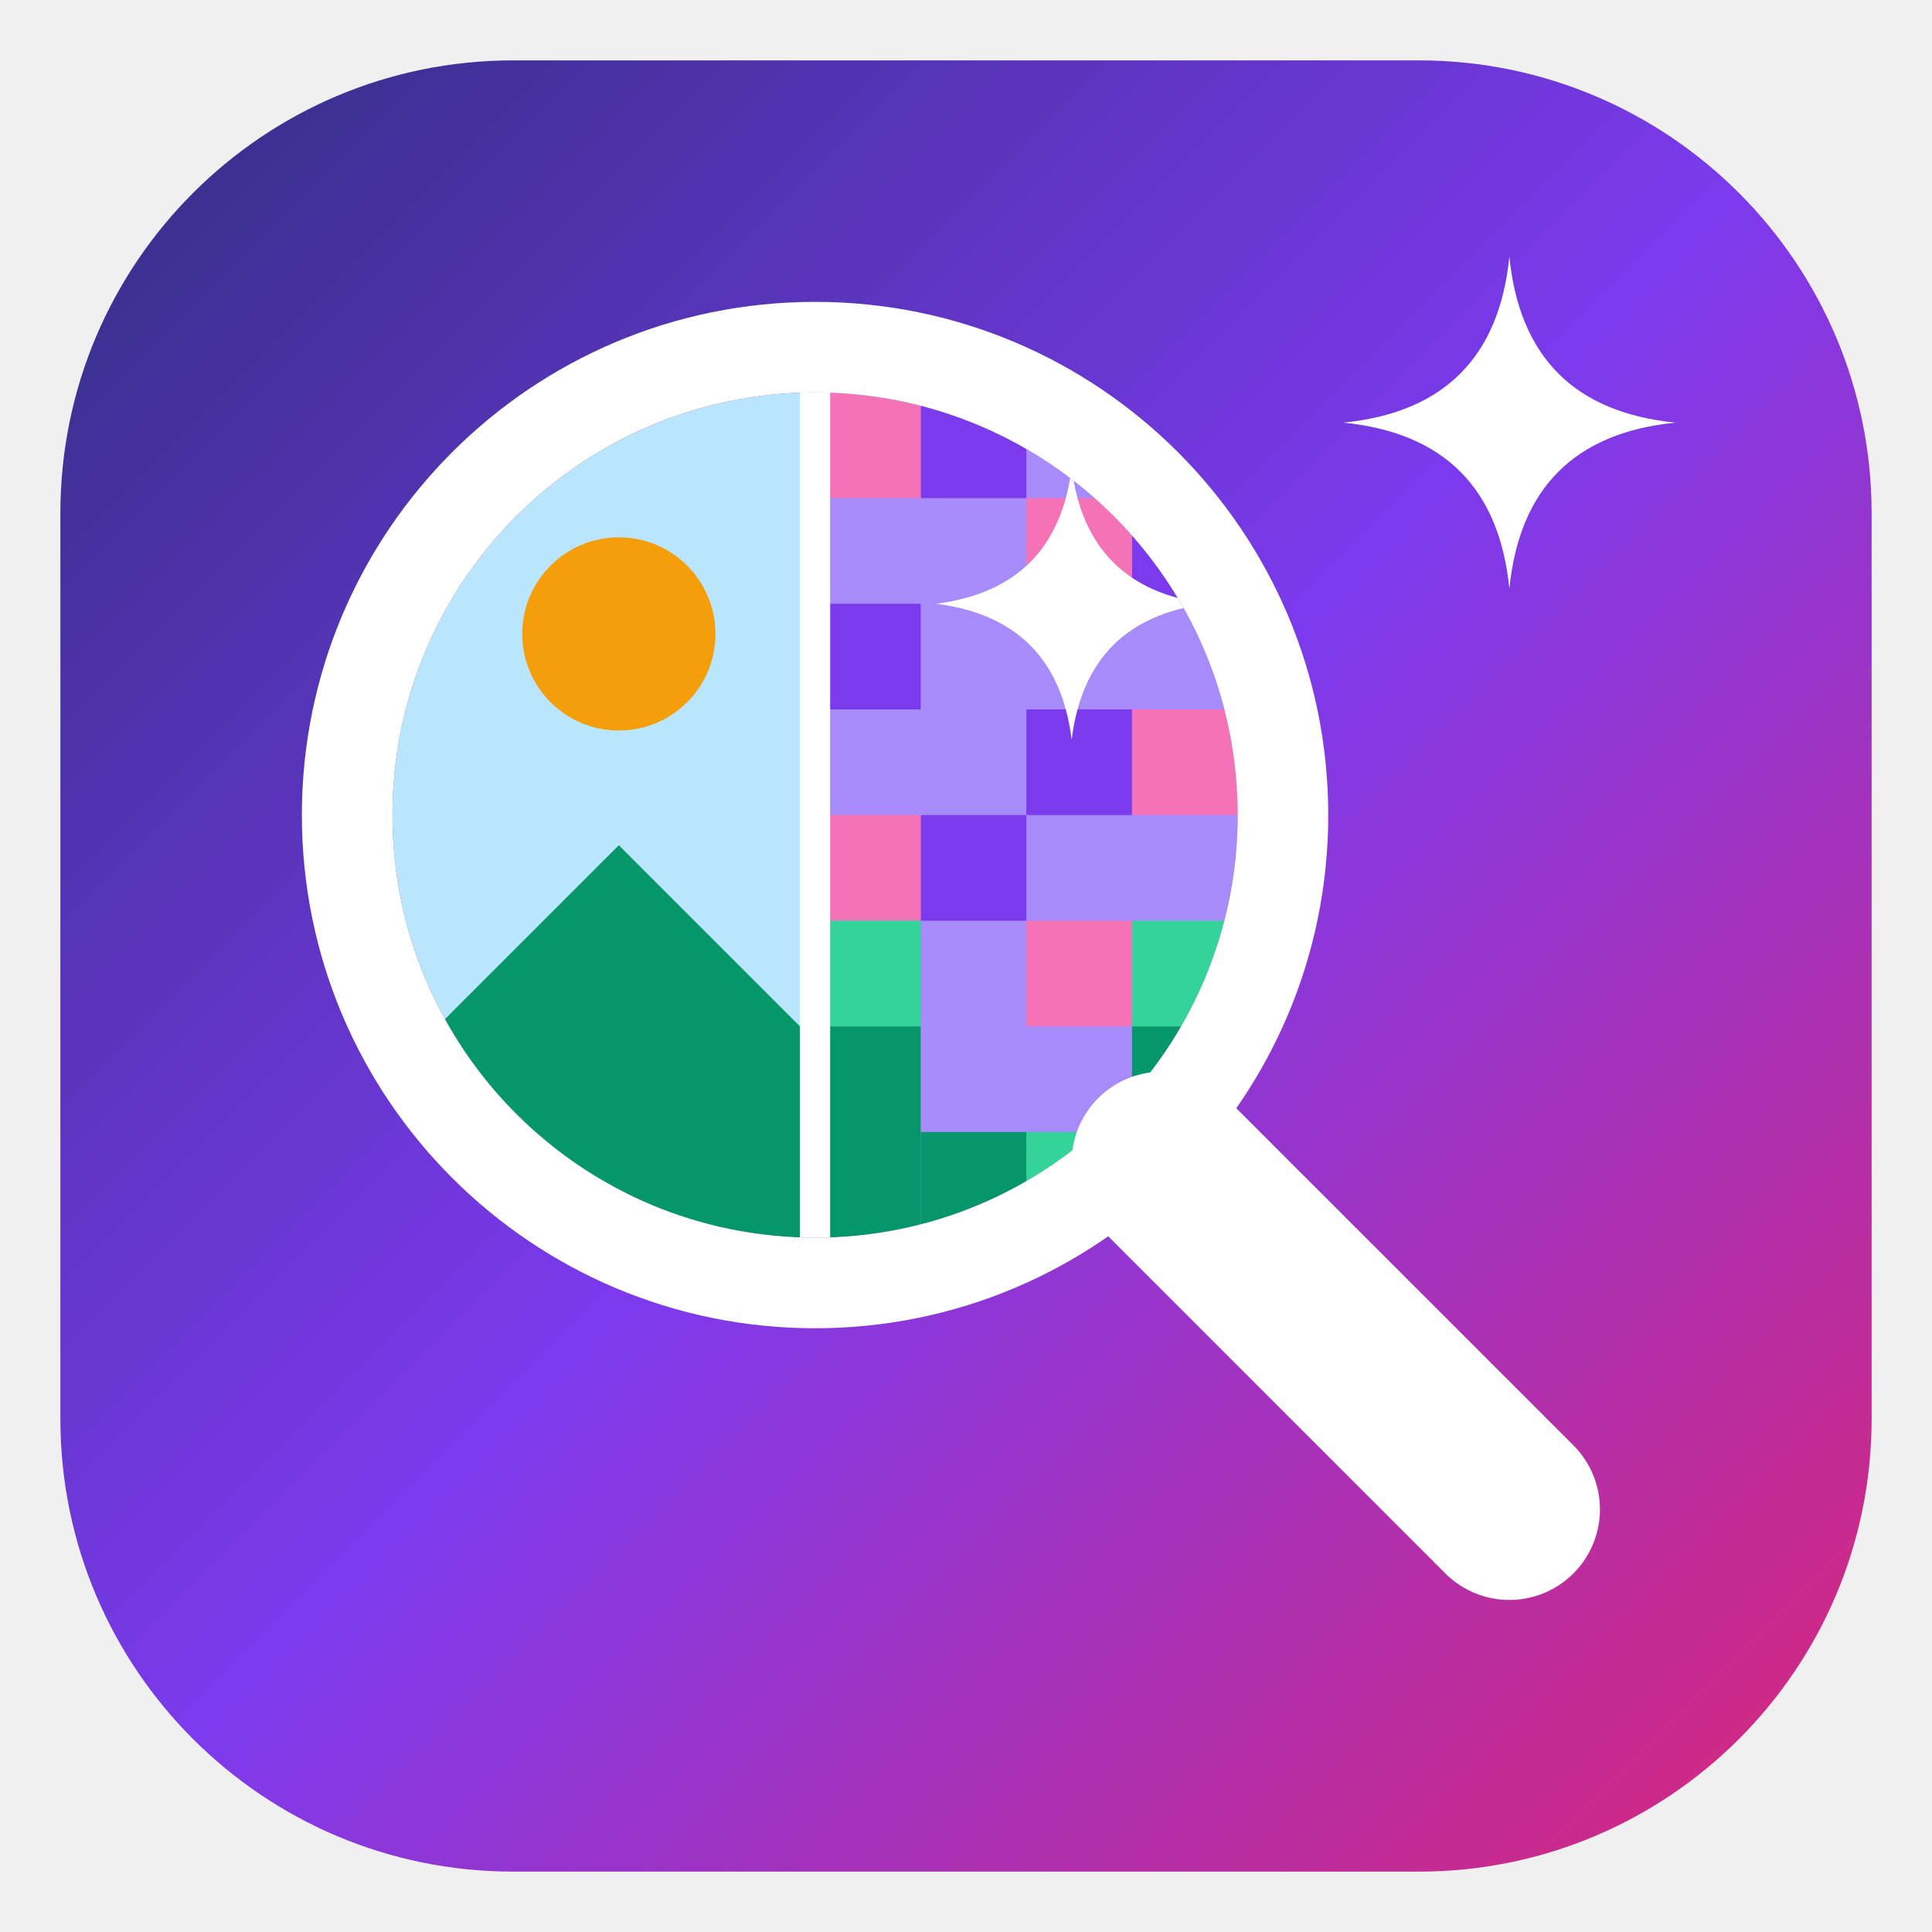
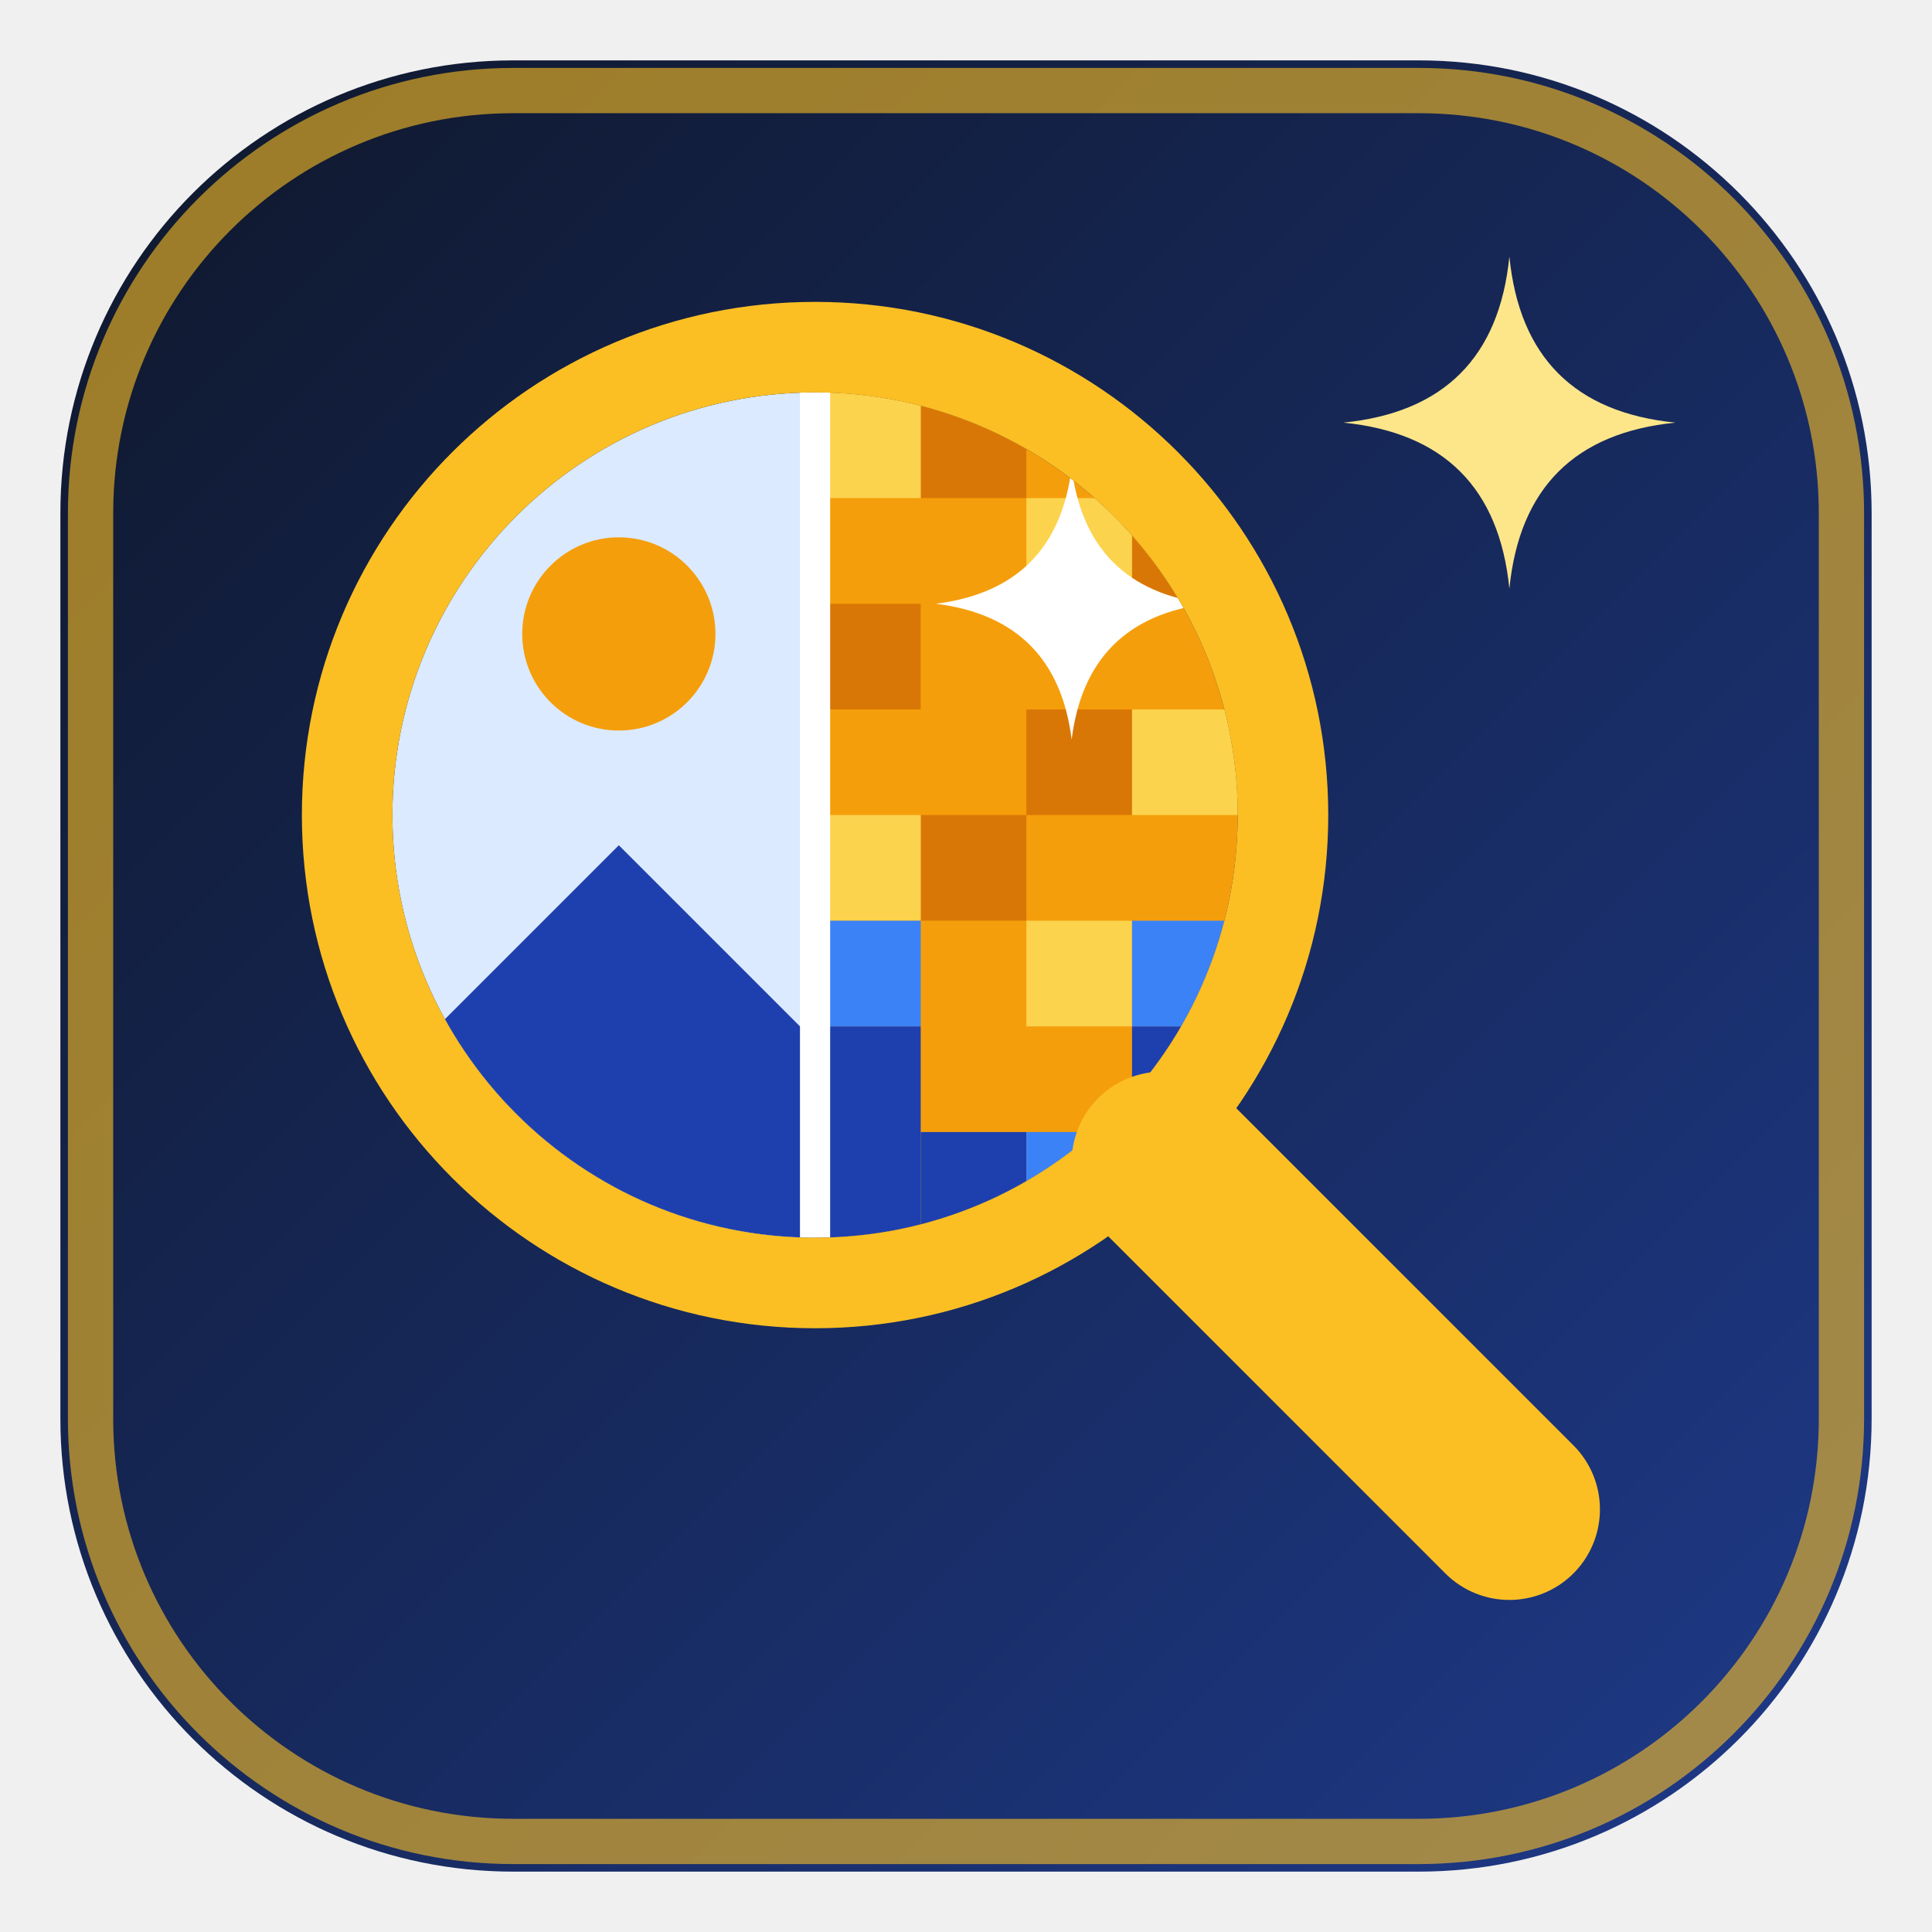
<svg xmlns="http://www.w3.org/2000/svg" viewBox="0 0 64 64" role="img" aria-label="Logo: a magnifying glass over a photo and pixels">
  <defs>
    <linearGradient id="badge" x1="0" y1="0" x2="1" y2="1">
-       <stop offset="0" stop-color="#312e81" />
-       <stop offset="0.5" stop-color="#7c3aed" />
-       <stop offset="1" stop-color="#db2777" />
+       <stop offset="0" stop-color="#0f172a" />
+       <stop offset="1" stop-color="#1e3a8a" />
    </linearGradient>
    <clipPath id="lens">
      <circle cx="27" cy="27" r="14" />
    </clipPath>
  </defs>
  <rect x="2" y="2" width="60" height="60" rx="15" fill="url(#badge)" />
+   <rect x="3" y="3" width="58" height="58" rx="14" fill="none" stroke="#fbbf24" stroke-opacity="0.6" stroke-width="1.5" />
  <g clip-path="url(#lens)">
-     <rect x="13" y="13" width="14" height="28" fill="#bae6fd" />
+     <rect x="13" y="13" width="14" height="28" fill="#dbeafe" />
    <circle cx="20.5" cy="21" r="3.2" fill="#f59e0b" />
-     <path d="M13 41V35.5L20.5 28L27 34.5V41Z" fill="#059669" />
-     <rect x="27" y="13" width="14" height="28" fill="#a78bfa" />
-     <g fill="#7c3aed">
+     <path d="M13 41V35.5L20.5 28L27 34.5V41Z" fill="#1e40af" />
+     <rect x="27" y="13" width="14" height="28" fill="#f59e0b" />
+     <g fill="#d97706">
      <rect x="30.5" y="13" width="3.5" height="3.5" />
      <rect x="37.5" y="16.5" width="3.5" height="3.5" />
      <rect x="27" y="20" width="3.5" height="3.5" />
      <rect x="34" y="23.5" width="3.5" height="3.5" />
      <rect x="30.5" y="27" width="3.5" height="3.5" />
    </g>
-     <g fill="#f472b6">
+     <g fill="#fcd34d">
      <rect x="27" y="13" width="3.5" height="3.5" />
      <rect x="34" y="16.5" width="3.5" height="3.5" />
      <rect x="37.5" y="23.5" width="3.5" height="3.5" />
      <rect x="27" y="27" width="3.5" height="3.5" />
      <rect x="34" y="30.5" width="3.5" height="3.5" />
    </g>
-     <g fill="#059669">
+     <g fill="#1e40af">
      <rect x="27" y="34" width="3.5" height="7" />
      <rect x="30.5" y="37.5" width="3.5" height="3.5" />
      <rect x="37.5" y="34" width="3.5" height="7" />
    </g>
-     <g fill="#34d399">
+     <g fill="#3b82f6">
      <rect x="27" y="30.5" width="3.5" height="3.5" />
      <rect x="34" y="37.5" width="3.5" height="3.5" />
      <rect x="37.5" y="30.5" width="3.5" height="3.5" />
    </g>
    <path d="M35.5 15.5Q36 19.5 40 20Q36 20.5 35.5 24.5Q35 20.5 31 20Q35 19.5 35.5 15.5Z" fill="#fff" />
    <path d="M27 13V41" stroke="#fff" stroke-width="1" />
  </g>
-   <circle cx="27" cy="27" r="15.5" fill="none" stroke="#fff" stroke-width="3" />
-   <path d="M38.5 38.5L50 50" stroke="#fff" stroke-width="6" stroke-linecap="round" />
-   <path d="M50 8.5Q50.5 13.5 55.5 14Q50.5 14.5 50 19.5Q49.5 14.5 44.5 14Q49.5 13.5 50 8.5Z" fill="#fff" />
+   <circle cx="27" cy="27" r="15.5" fill="none" stroke="#fbbf24" stroke-width="3" />
+   <path d="M38.5 38.5L50 50" stroke="#fbbf24" stroke-width="6" stroke-linecap="round" />
+   <path d="M50 8.5Q50.5 13.5 55.5 14Q50.5 14.5 50 19.5Q49.5 14.5 44.5 14Q49.5 13.5 50 8.5Z" fill="#fde68a" />
</svg>
